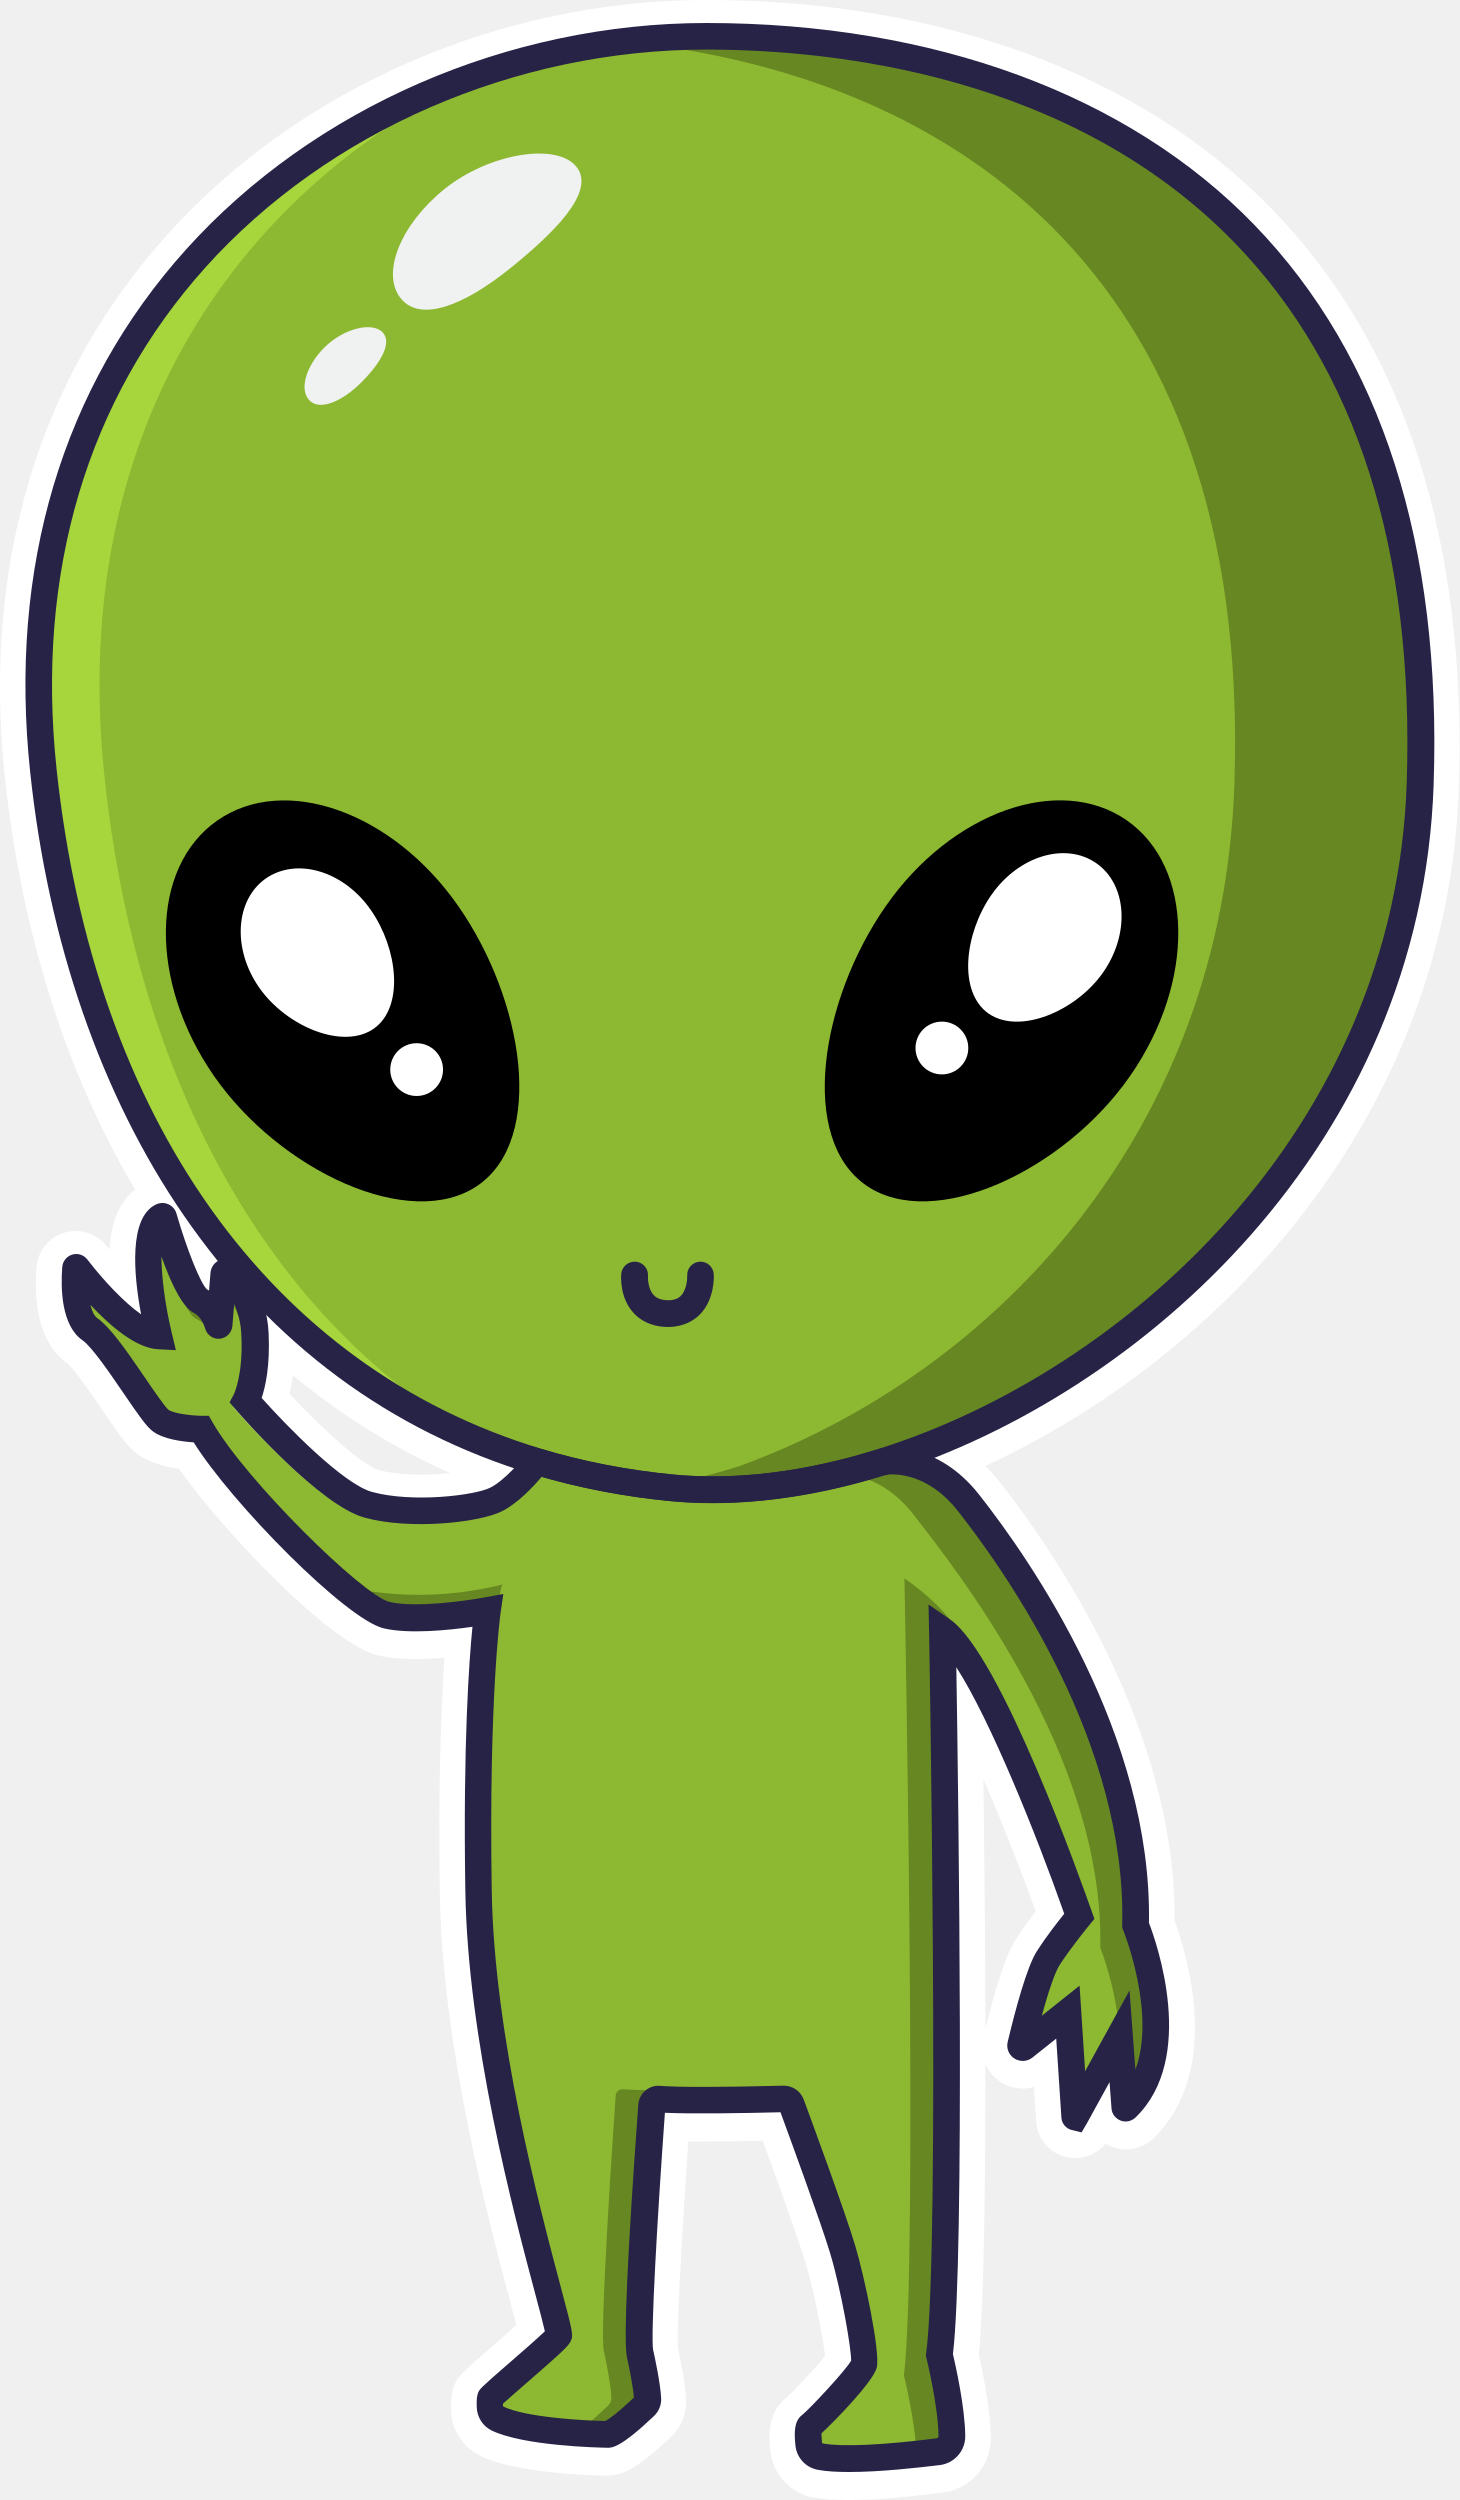
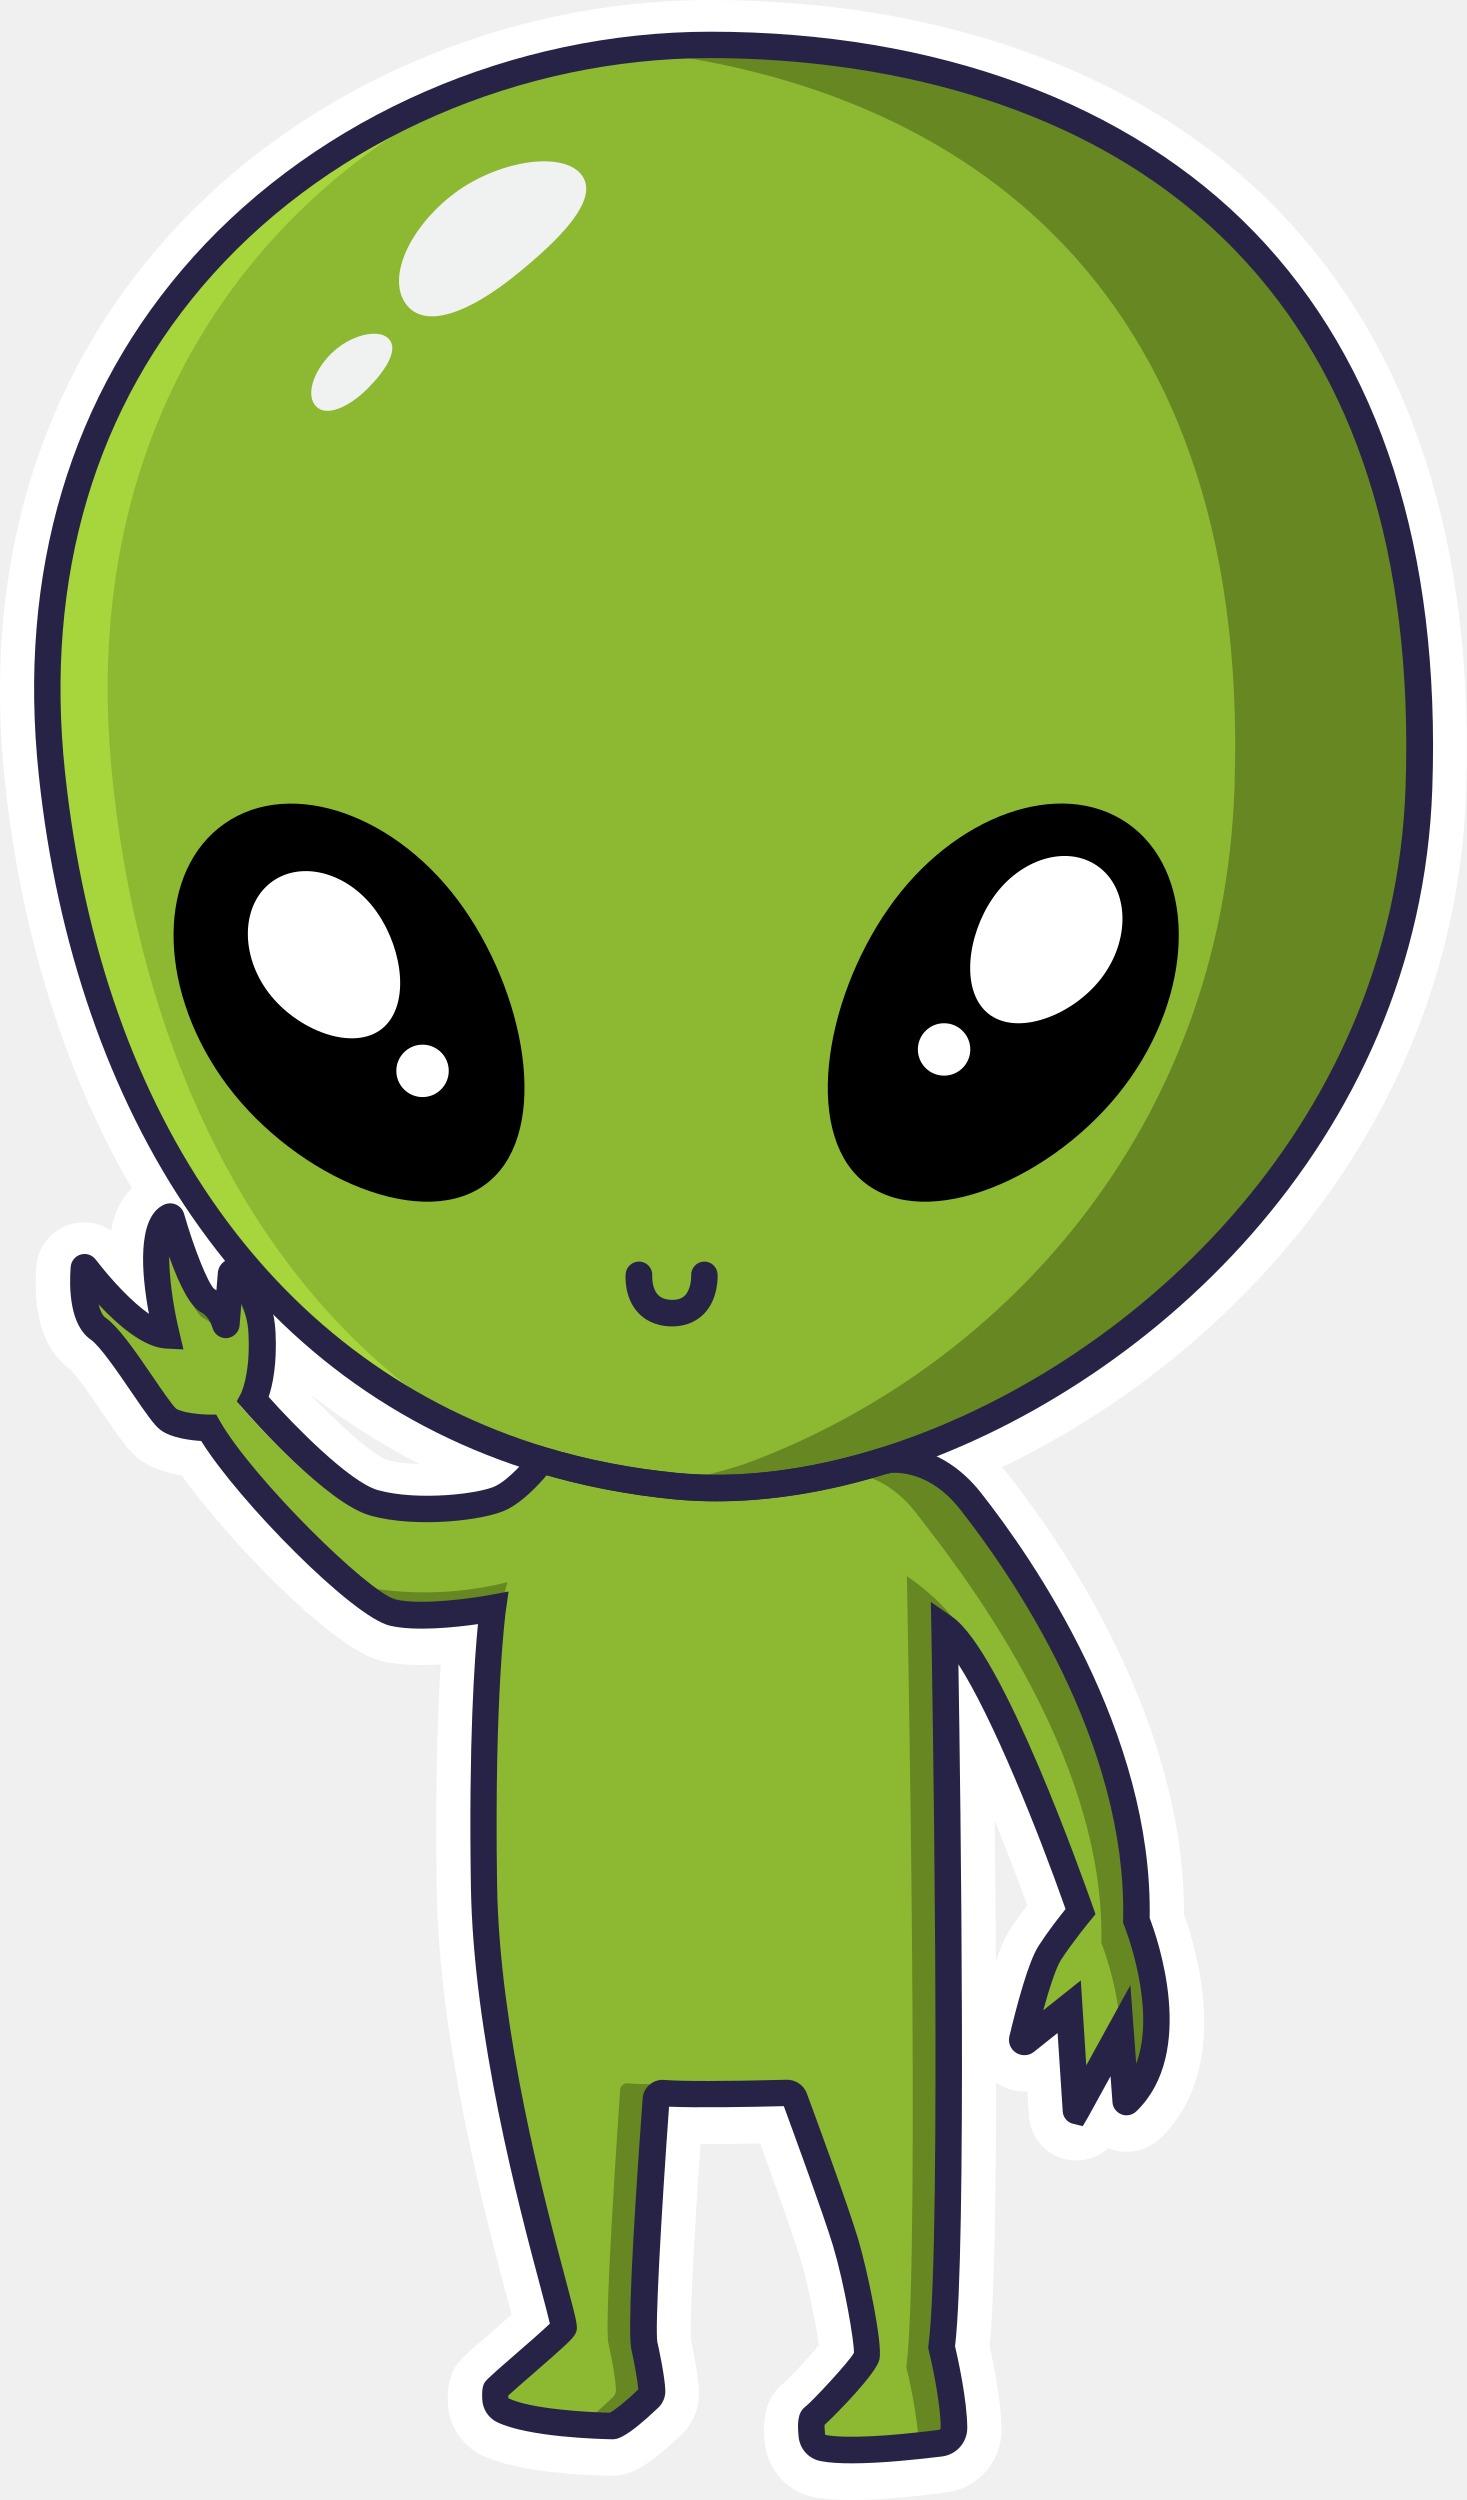
- <svg xmlns="http://www.w3.org/2000/svg" version="1.1" id="Layer_1" x="0px" y="0px" viewBox="0 0 818.3 1401.7" style="enable-background:new 0 0 818.3 1401.7;" xml:space="preserve">
+ <svg xmlns="http://www.w3.org/2000/svg" version="1.1" id="Layer_1" x="0px" y="0px" viewBox="0 0 828.3 1411.7" style="enable-background:new 0 0 828.3 1411.7;" xml:space="preserve">
  <style type="text/css">
- 	.st0{fill:#FFFFFF;}
- 	.st1{fill:#8DB831;}
- 	.st2{opacity:0.81;fill:#5D7B1D;}
- 	.st3{opacity:0.31;fill:#F0F1F1;}
- 	.st4{fill:#272347;}
- 	.st5{opacity:0.85;fill:#AADB3E;}
- 	.st6{fill:#F0F1F1;}
+ 	.st0{fill:#FFFFFF;stroke:#FFFFFF;stroke-width:10;stroke-miterlimit:10;}
+ 	.st1{fill:#FFFFFF;}
+ 	.st2{fill:#8DB831;}
+ 	.st3{opacity:0.81;fill:#5D7B1D;}
+ 	.st4{opacity:0.31;fill:#F0F1F1;}
+ 	.st5{fill:#272347;}
+ 	.st6{opacity:0.85;fill:#AADB3E;}
+ 	.st7{fill:#F0F1F1;}
</style>
+   <path class="st0" d="M481.1,1406.7c-8,0-14.5-0.5-19.9-1.4c-12.8-2.2-22.8-12.9-24.3-25.9c-0.7-6.6-2.3-21.4,9-30  c4-3.6,16.2-16.6,21.7-23.4c-1.2-10.5-5.8-35.3-10.9-52.1c-3.7-12.4-14.5-42.5-24-68.6c-13,0.3-24.5,0.4-33.9,0.4  c-2.8,0-5.4,0-7.9,0c-4.1,58.7-6.5,106.6-5.8,116.1c0.8,3.4,4.3,19.7,4.6,29.1c0.2,7.7-2.8,14.9-8.2,20.1  c-19.4,18.5-27.7,22-36.2,22c-0.2,0-0.4,0-0.6,0c-8.6-0.1-50.5-1.3-70.5-11.1c-9.7-4.8-15.9-14.4-16.3-25.2  c-0.2-5.6,0.2-9.3,1.3-12.7c2-6.3,3.5-7.6,21.9-23.5c3.8-3.3,9.2-8,13.4-11.8c-0.9-3.5-2-7.7-3.1-11.8  c-12.5-47-38.5-144.7-39.8-230.2c-1-64,0.9-106.9,2.6-132.2c-5.2,0.4-10.7,0.7-16.1,0.7c-8.4,0-15.4-0.7-21.3-2.1  c-26.7-6.3-87-69.8-111.4-104.6c-7.8-1.1-16.6-3.4-23.2-8.1c-5.5-4-10.1-10.5-19.9-24.9c-5.4-8-15.5-22.8-19.5-26.1  c-16.8-11.8-18.7-35.7-17.3-53.8c0-0.2,0-0.3,0-0.5c1.1-11.3,10.6-19.9,22-19.9c6.9,0,13.5,3.3,17.6,8.8c0.4,0.6,0.9,1.1,1.3,1.7  c0.7-12.2,3.9-25.7,14.4-33.7C42.2,607,17,527.6,7.7,440.5C-4.9,322,26.5,216.9,98.7,136.7C172.8,54.2,285.8,5,401,5  c131.4,0,244.2,41.8,317.5,117.6c74,76.5,109.1,185.7,104.4,324.3c-6.3,184.5-133.9,319.3-265.4,380c2.5,2.6,5.1,5.4,7.6,8.5  c30.1,38.2,99.2,137.9,98.5,246.6c6.9,18.7,27,84.2-11.8,121.8c-4.2,4.1-9.7,6.3-15.5,6.3c-4.2,0-8.1-1.2-11.5-3.2  c-4.1,5.1-10.4,8.1-17,8.1c-11.6,0-21.2-9.1-21.8-20.6l-1.3-19.3c-2,0.6-4.1,0.9-6.2,0.9c-7.1,0-13.7-3.2-18-8.8  c-1.2-1.5-2.2-3.2-3-4.9c0,70.3-0.9,135.5-3.7,163c2.1,9,6.6,30.8,6.7,46.9c0,15.3-11.3,28.2-26.4,30.2  C519.4,1404.4,498.4,1406.7,481.1,1406.7z M556.4,1002.6c0.5,40.3,1,90.6,1.1,139.9c9.4-38.3,15.1-47.1,17-50.1  c3.4-5.4,7.7-11.1,11.2-15.8C576.7,1051.6,566.3,1025.4,556.4,1002.6z M167.4,786.5c20,21.6,41.9,40.6,49.9,42.7  c6.1,1.7,14.6,2.6,24,2.6c5.9,0,11.4-0.4,16.2-0.9c-31.8-14-61.5-32.5-88.3-54.9C168.6,780,168,783.5,167.4,786.5z" />
+   <path class="st1" d="M401,26.7C210.8,26.7,0.9,171.1,29.3,438.2c19.8,186.4,114.2,338.5,276.9,387.7c0,0-11.9,15.7-23,21.3  c-11,5.6-48.2,9.4-71.6,3c-23.4-6.4-68.6-58.4-68.6-58.4s6.4-11.9,5.1-37.5c-1-20-11.2-30.7-15.5-34.3c-0.8-0.7-2.1-0.2-2.1,0.9  l-2.4,30.4c0,0-2.1-11.1-10.6-15.3c-7.8-3.9-19-41.1-20.7-47c-0.1-0.4-0.6-0.6-1-0.4c-15.7,7.4-1.3,67-1.3,67  c-16.8-0.8-42.2-33.1-46.3-38.5c-0.2-0.3-0.6-0.1-0.7,0.2c-0.4,4.9-1.6,27.6,8.2,34.4c11,7.7,33.2,46.5,39.6,51.2  c6.4,4.7,22.7,4.8,22.7,4.8c18.2,31.8,85,99.8,104,104.3c19,4.5,56.5-2.6,56.5-2.6s-6.8,46.9-5.1,156.9  c1.7,110,46.9,245.8,44.9,249.5c-2,3.7-37.8,33.3-38.4,35c-0.3,0.8-0.3,3-0.2,5c0.1,2.8,1.6,5.3,4.1,6.5c16.7,8.2,61.5,8.9,61.5,8.9  c4,0.2,16.9-11.7,21.3-15.9c1.1-1,1.6-2.4,1.6-3.9c-0.2-7.9-4.1-25.1-4.1-25.1c-2.8-7.4,4.9-116.9,6.5-139.5c0.1-2.1,2-3.7,4.1-3.5  c15.2,1.3,58.1,0.2,69.9-0.1c1.9-0.1,3.5,1.1,4.2,2.8c4.7,12.6,23.2,62.9,28.8,81.5c6.4,21.3,13.2,58.8,11.9,64.4  c-1.3,5.5-27.7,32.8-30.3,34.5c-1.5,1-1.2,6.2-0.8,10.4c0.4,3.5,3.1,6.4,6.6,7c16.7,3,51.3-0.9,66.1-2.8c4.3-0.6,7.6-4.3,7.6-8.7  c-0.1-17.6-7-45.7-7-45.7c7.9-60.2,1.7-406.1,1.7-406.1c27.6,19,76.7,160.3,76.7,160.3s-10.6,12.8-17.5,23.4  c-5.7,8.8-13,38.5-15.4,48.6c-0.3,1.1,1.1,1.9,2,1.2l24.5-19.5l3.8,58.7c0,0.2,0.2,0.2,0.3,0.1l24.9-45.1l2.9,39.9  c0,0.4,0.5,0.6,0.9,0.3c33.7-32.7,5.2-102.4,5.2-102.4c2.6-108.3-71.6-208.9-93.8-237c-21.4-27.2-46.2-23.2-47.9-22.9  c143.7-45.3,294.5-185.5,301.1-379.8C812.4,118.2,591.3,26.7,401,26.7z" />
  <g>
-     <path class="st0" d="M476.1,1401.7c-8,0-14.5-0.5-19.9-1.4c-12.8-2.2-22.8-12.9-24.3-25.9c-0.7-6.6-2.3-21.4,9-30   c4-3.6,16.2-16.6,21.7-23.4c-1.2-10.5-5.8-35.3-10.9-52.1c-3.7-12.4-14.5-42.5-24-68.6c-13,0.3-24.5,0.4-33.9,0.4   c-2.8,0-5.4,0-7.9,0c-4.1,58.7-6.5,106.6-5.8,116.1c0.8,3.4,4.3,19.7,4.6,29.1c0.2,7.7-2.8,14.9-8.2,20.1   c-19.4,18.5-27.7,22-36.2,22c-0.2,0-0.4,0-0.6,0c-8.6-0.1-50.5-1.3-70.5-11.1c-9.7-4.8-15.9-14.4-16.3-25.2   c-0.2-5.6,0.2-9.3,1.3-12.7c2-6.3,3.5-7.6,21.9-23.5c3.8-3.3,9.2-8,13.4-11.8c-0.9-3.5-2-7.7-3.1-11.8   c-12.5-47-38.5-144.7-39.8-230.2c-1-64,0.9-106.9,2.6-132.2c-5.2,0.4-10.7,0.7-16.1,0.7c-8.4,0-15.4-0.7-21.3-2.1   c-26.7-6.3-87-69.8-111.4-104.6c-7.8-1.1-16.6-3.4-23.2-8.1c-5.5-4-10.1-10.5-19.9-24.9c-5.4-8-15.5-22.8-19.5-26.1   c-16.8-11.8-18.7-35.7-17.3-53.8c0-0.2,0-0.3,0-0.5c1.1-11.3,10.6-19.9,22-19.9c6.9,0,13.5,3.3,17.6,8.8c0.4,0.6,0.9,1.1,1.3,1.7   c0.7-12.2,3.9-25.7,14.4-33.7C37.2,602,12,522.6,2.7,435.5C-9.9,317,21.5,211.9,93.7,131.7C167.8,49.2,280.8,0,396,0   c131.4,0,244.2,41.8,317.5,117.6c74,76.5,109.1,185.7,104.4,324.3c-6.3,184.5-133.9,319.3-265.4,380c2.5,2.6,5.1,5.4,7.6,8.5   c30.1,38.2,99.2,137.9,98.5,246.6c6.9,18.7,27,84.2-11.8,121.8c-4.2,4.1-9.7,6.3-15.5,6.3c-4.2,0-8.1-1.2-11.5-3.2   c-4.1,5.1-10.4,8.1-17,8.1c-11.6,0-21.2-9.1-21.8-20.6l-1.3-19.3c-2,0.6-4.1,0.9-6.2,0.9c-7.1,0-13.7-3.2-18-8.8   c-1.2-1.5-2.2-3.2-3-4.9c0,70.3-0.9,135.5-3.7,163c2.1,9,6.6,30.8,6.7,46.9c0,15.3-11.3,28.2-26.4,30.2   C514.4,1399.4,493.4,1401.7,476.1,1401.7z M551.4,997.6c0.5,40.3,1,90.6,1.1,139.9c9.4-38.3,15.1-47.1,17-50.1   c3.4-5.4,7.7-11.1,11.2-15.8C571.7,1046.6,561.3,1020.4,551.4,997.6z M162.4,781.5c20,21.6,41.9,40.6,49.9,42.7   c6.1,1.7,14.6,2.6,24,2.6c5.9,0,11.4-0.4,16.2-0.9c-31.8-14-61.5-32.5-88.3-54.9C163.6,775,163,778.5,162.4,781.5z" />
-     <path class="st0" d="M396,21.7C205.8,21.7-4.1,166.1,24.3,433.2c19.8,186.4,114.2,338.5,276.9,387.7c0,0-11.9,15.7-23,21.3   c-11,5.6-48.2,9.4-71.6,3c-23.4-6.4-68.6-58.4-68.6-58.4s6.4-11.9,5.1-37.5c-1-20-11.2-30.7-15.5-34.3c-0.8-0.7-2.1-0.2-2.1,0.9   l-2.4,30.4c0,0-2.1-11.1-10.6-15.3c-7.8-3.9-19-41.1-20.7-47c-0.1-0.4-0.6-0.6-1-0.4c-15.7,7.4-1.3,67-1.3,67   c-16.8-0.8-42.2-33.1-46.3-38.5c-0.2-0.3-0.6-0.1-0.7,0.2c-0.4,4.9-1.6,27.6,8.2,34.4c11,7.7,33.2,46.5,39.6,51.2   c6.4,4.7,22.7,4.8,22.7,4.8c18.2,31.8,85,99.8,104,104.3c19,4.5,56.5-2.6,56.5-2.6s-6.8,46.9-5.1,156.9   c1.7,110,46.9,245.8,44.9,249.5c-2,3.7-37.8,33.3-38.4,35c-0.3,0.8-0.3,3-0.2,5c0.1,2.8,1.6,5.3,4.1,6.5   c16.7,8.2,61.5,8.9,61.5,8.9c4,0.2,16.9-11.7,21.3-15.9c1.1-1,1.6-2.4,1.6-3.9c-0.2-7.9-4.1-25.1-4.1-25.1   c-2.8-7.4,4.9-116.9,6.5-139.5c0.1-2.1,2-3.7,4.1-3.5c15.2,1.3,58.1,0.2,69.9-0.1c1.9-0.1,3.5,1.1,4.2,2.8   c4.7,12.6,23.2,62.9,28.8,81.5c6.4,21.3,13.2,58.8,11.9,64.4c-1.3,5.5-27.7,32.8-30.3,34.5c-1.5,1-1.2,6.2-0.8,10.4   c0.4,3.5,3.1,6.4,6.6,7c16.7,3,51.3-0.9,66.1-2.8c4.3-0.6,7.6-4.3,7.6-8.7c-0.1-17.6-7-45.7-7-45.7c7.9-60.2,1.7-406.1,1.7-406.1   c27.6,19,76.7,160.3,76.7,160.3s-10.6,12.8-17.5,23.4c-5.7,8.8-13,38.5-15.4,48.6c-0.3,1.1,1.1,1.9,2,1.2l24.5-19.5l3.8,58.7   c0,0.2,0.2,0.2,0.3,0.1l24.9-45.1l2.9,39.9c0,0.4,0.5,0.6,0.9,0.3c33.7-32.7,5.2-102.4,5.2-102.4c2.6-108.3-71.6-208.9-93.8-237   c-21.4-27.2-46.2-23.2-47.9-22.9c143.7-45.3,294.5-185.5,301.1-379.8C807.4,113.2,586.3,21.7,396,21.7z" />
+     <path class="st2" d="M801.2,444.8c-6.6,194.3-157.4,334.5-301.1,379.8c-0.1,0-0.1,0-0.1,0c-41.2,13-81.8,18.2-118.3,14.6   c-26.6-2.6-51.8-7.6-75.5-14.7C143.5,775.3,49.1,623.2,29.3,436.8C0.9,169.7,210.8,25.3,401,25.3   C591.3,25.3,812.4,116.8,801.2,444.8z" />
+     <path class="st3" d="M401,25.3c-15.5,0-31.1,1-46.7,2.9c174.5,17.7,352.9,121.2,342.8,416.6c-6.6,194.3-133.6,329.8-277.7,382.3   c-0.1,0-0.1,0-0.1,0c-14.5,4.6-29,8.2-43.2,10.8c9.5,1.6,19.1,2.9,29,3.9c36.5,3.5,53.7-4.1,94.8-17.1c0,0,0,0,0.1,0   c143.7-45.3,294.5-185.5,301.1-379.8C812.4,116.8,591.3,25.3,401,25.3z" />
+     <path class="st2" d="M636.6,1186.9c-0.3,0.3-0.8,0.1-0.9-0.3l-2.9-39.9l-24.9,45.1c-0.1,0.2-0.3,0.1-0.3-0.1l-3.8-58.7l-24.5,19.5   c-0.9,0.8-2.3-0.1-2-1.2c2.4-10.1,9.8-39.8,15.4-48.6c6.8-10.6,17.5-23.4,17.5-23.4S561,938.1,533.5,919.1c0,0,6.2,345.9-1.7,406.1   c0,0,6.9,28.1,7,45.7c0,4.4-3.2,8.1-7.6,8.7c-14.8,1.9-49.4,5.8-66.1,2.8c-3.5-0.6-6.2-3.5-6.6-7c-0.4-4.2-0.7-9.4,0.8-10.4   c2.6-1.7,29-29,30.3-34.5c1.3-5.6-5.5-43.1-11.9-64.4c-5.6-18.6-24.1-68.9-28.8-81.5c-0.6-1.7-2.3-2.9-4.2-2.8   c-11.9,0.3-54.7,1.4-69.9,0.1c-2.1-0.2-4,1.4-4.1,3.5c-1.6,22.5-9.3,132.1-6.5,139.5c0,0,3.9,17.2,4.1,25.1c0,1.5-0.5,2.9-1.6,3.9   c-4.4,4.2-17.3,16.2-21.3,15.9c0,0-44.7-0.7-61.5-8.9c-2.5-1.2-4-3.8-4.1-6.5c-0.1-2,0-4.2,0.2-5c0.5-1.7,36.4-31.3,38.4-35   c2-3.7-43.2-139.6-44.9-249.5c-1.7-110,5.1-156.9,5.1-156.9s-37.5,7.1-56.5,2.6c-19.1-4.5-85.8-72.5-104-104.3   c0,0-16.3-0.2-22.7-4.8c-6.4-4.7-28.6-43.5-39.6-51.2c-9.9-6.8-8.6-29.5-8.2-34.4c0-0.3,0.5-0.5,0.7-0.2   c4.1,5.4,29.5,37.7,46.3,38.5c0,0-14.3-59.6,1.3-67.1c0.4-0.2,0.9,0,1,0.4c1.7,5.9,12.8,43,20.7,47c8.5,4.3,10.6,15.3,10.6,15.3   l2.4-30.4c0.1-1.1,1.3-1.6,2.1-0.9c4.4,3.6,14.5,14.3,15.5,34.3c1.3,25.6-5.1,37.5-5.1,37.5s45.2,52,68.6,58.4   c23.5,6.4,60.6,2.6,71.6-3c11.1-5.6,23-21.3,23-21.3c23.7,7.2,48.9,12.1,75.5,14.7c36.5,3.5,77.1-1.6,118.3-14.6c0,0,0,0,0.1,0   c1.6-0.3,26.5-4.3,47.9,22.9c22.2,28.1,96.3,128.7,93.8,237C641.8,1084.5,670.3,1154.2,636.6,1186.9z" />
+     <path class="st4" d="M277.1,846.5c-11.1,5.6-48.2,9.4-71.6,3C182,843,136.8,791,136.8,791s0,0,0-0.1c0,0,0,0,0,0   c-0.7,2.1-1.3,3.1-1.3,3.1s45.2,52,68.6,58.4c23.5,6.4,60.6,2.6,71.6-3c11.1-5.6,24.3-24.3,24.3-24.3S288.2,840.9,277.1,846.5z" />
+     <path class="st3" d="M141.3,756.5c1.3,25.6-1.1,37.1-1.1,37.1s6.4-11.9,5.1-37.5c-1-20-11.2-30.7-15.5-34.3   c-0.8-0.7-2.1-0.2-2.1,0.9l-0.2,3C132.9,731.1,140.6,741.1,141.3,756.5z" />
+     <path class="st3" d="M197.3,894.4c11.2,8.8,20.7,15,26.3,16.2c19.8,4.4,58.3-2.2,60.1-2.5c1.2-10,2.9-14.7,2.9-14.7   c-9.9,2.6-23.6,4.9-38,5.6C227.6,900,209.9,897.3,197.3,894.4z" />
+     <path class="st3" d="M512.1,890c0,0,7.7,386.5-0.3,446.7c0,0,6.6,26.7,7,44.4c4.8-0.5,9.2-1.1,12.5-1.5c4.3-0.6,7.6-4.3,7.6-8.7   c-0.1-17.6-7-45.7-7-45.7c7.9-60.2,1.7-406.1,1.7-406.1c0,0,8.9,1.4,9,1.4C534.7,906.4,518.4,894.3,512.1,890z" />
    <g>
-       <path class="st1" d="M796.2,439.8c-6.6,194.3-157.4,334.5-301.1,379.8c-0.1,0-0.1,0-0.1,0c-41.2,13-81.8,18.2-118.3,14.6    c-26.6-2.6-51.8-7.6-75.5-14.7C138.5,770.3,44.1,618.2,24.3,431.8C-4.1,164.7,205.8,20.3,396,20.3    C586.3,20.3,807.4,111.8,796.2,439.8z" />
-       <path class="st2" d="M396,20.3c-15.5,0-31.1,1-46.7,2.9c174.5,17.7,352.9,121.2,342.8,416.6c-6.6,194.3-133.6,329.8-277.7,382.3    c-0.1,0-0.1,0-0.1,0c-14.5,4.6-29,8.2-43.2,10.8c9.5,1.6,19.1,2.9,29,3.9c36.5,3.5,53.7-4.1,94.8-17.1c0,0,0,0,0.1,0    c143.7-45.3,294.5-185.5,301.1-379.8C807.4,111.8,586.3,20.3,396,20.3z" />
-       <path class="st1" d="M631.6,1181.9c-0.3,0.3-0.8,0.1-0.9-0.3l-2.9-39.9l-24.9,45.1c-0.1,0.2-0.3,0.1-0.3-0.1l-3.8-58.7l-24.5,19.5    c-0.9,0.8-2.3-0.1-2-1.2c2.4-10.1,9.8-39.8,15.4-48.6c6.8-10.6,17.5-23.4,17.5-23.4S556,933.1,528.5,914.1    c0,0,6.2,345.9-1.7,406.1c0,0,6.9,28.1,7,45.7c0,4.4-3.2,8.1-7.6,8.7c-14.8,1.9-49.4,5.8-66.1,2.8c-3.5-0.6-6.2-3.5-6.6-7    c-0.4-4.2-0.7-9.4,0.8-10.4c2.6-1.7,29-29,30.3-34.5c1.3-5.6-5.5-43.1-11.9-64.4c-5.6-18.6-24.1-68.9-28.8-81.5    c-0.6-1.7-2.3-2.9-4.2-2.8c-11.9,0.3-54.7,1.4-69.9,0.1c-2.1-0.2-4,1.4-4.1,3.5c-1.6,22.5-9.3,132.1-6.5,139.5    c0,0,3.9,17.2,4.1,25.1c0,1.5-0.5,2.9-1.6,3.9c-4.4,4.2-17.3,16.2-21.3,15.9c0,0-44.7-0.7-61.5-8.9c-2.5-1.2-4-3.8-4.1-6.5    c-0.1-2,0-4.2,0.2-5c0.5-1.7,36.4-31.3,38.4-35c2-3.7-43.2-139.6-44.9-249.5c-1.7-110,5.1-156.9,5.1-156.9s-37.5,7.1-56.5,2.6    c-19.1-4.5-85.8-72.5-104-104.3c0,0-16.3-0.2-22.7-4.8c-6.4-4.7-28.6-43.5-39.6-51.2c-9.9-6.8-8.6-29.5-8.2-34.4    c0-0.3,0.5-0.5,0.7-0.2c4.1,5.4,29.5,37.7,46.3,38.5c0,0-14.3-59.6,1.3-67.1c0.4-0.2,0.9,0,1,0.4c1.7,5.9,12.8,43,20.7,47    c8.5,4.3,10.6,15.3,10.6,15.3l2.4-30.4c0.1-1.1,1.3-1.6,2.1-0.9c4.4,3.6,14.5,14.3,15.5,34.3c1.3,25.6-5.1,37.5-5.1,37.5    s45.2,52,68.6,58.4c23.5,6.4,60.6,2.6,71.6-3c11.1-5.6,23-21.3,23-21.3c23.7,7.2,48.9,12.1,75.5,14.7    c36.5,3.5,77.1-1.6,118.3-14.6c0,0,0,0,0.1,0c1.6-0.3,26.5-4.3,47.9,22.9c22.2,28.1,96.3,128.7,93.8,237    C636.8,1079.5,665.3,1149.2,631.6,1181.9z" />
-       <path class="st3" d="M272.1,841.5c-11.1,5.6-48.2,9.4-71.6,3C177,838,131.8,786,131.8,786s0,0,0-0.1c0,0,0,0,0,0    c-0.7,2.1-1.3,3.1-1.3,3.1s45.2,52,68.6,58.4c23.5,6.4,60.6,2.6,71.6-3c11.1-5.6,24.3-24.3,24.3-24.3S283.2,835.9,272.1,841.5z" />
-       <path class="st2" d="M136.3,751.5c1.3,25.6-1.1,37.1-1.1,37.1s6.4-11.9,5.1-37.5c-1-20-11.2-30.7-15.5-34.3    c-0.8-0.7-2.1-0.2-2.1,0.9l-0.2,3C127.9,726.1,135.6,736.1,136.3,751.5z" />
-       <path class="st2" d="M192.3,889.4c11.2,8.8,20.7,15,26.3,16.2c19.8,4.4,58.3-2.2,60.1-2.5c1.2-10,2.9-14.7,2.9-14.7    c-9.9,2.6-23.6,4.9-38,5.6C222.6,895,204.9,892.3,192.3,889.4z" />
-       <path class="st2" d="M507.1,885c0,0,7.7,386.5-0.3,446.7c0,0,6.6,26.7,7,44.4c4.8-0.5,9.2-1.1,12.5-1.5c4.3-0.6,7.6-4.3,7.6-8.7    c-0.1-17.6-7-45.7-7-45.7c7.9-60.2,1.7-406.1,1.7-406.1c0,0,8.9,1.4,9,1.4C529.7,901.4,513.4,889.3,507.1,885z" />
+       <path d="M262,513.1c36.8,52.9,48.9,130.2,11,156.5s-111.3-8.4-148-61.3S89.1,491.3,126.9,465C164.7,438.7,225.2,460.2,262,513.1z" />
+       <path class="st1" d="M212.9,515.2c15.2,21.8,18.9,54.5,1.6,66.6c-17.3,12-49-1.3-64.2-23.1c-15.2-21.8-13.4-49.2,3.8-61.2    C171.5,485.5,197.8,493.4,212.9,515.2z" />
+       <path d="M501.6,513.1c-36.8,52.9-48.9,130.2-11,156.5s111.3-8.4,148-61.3c36.8-52.9,35.9-117.1-1.9-143.4    C598.9,438.7,538.4,460.2,501.6,513.1z" />
+       <path class="st1" d="M560.9,506.7c-15.2,21.8-18.9,54.5-1.6,66.6c17.3,12,49-1.3,64.2-23.1s13.4-49.2-3.8-61.2    C602.4,476.9,576.1,484.9,560.9,506.7z" />
      <g>
-         <path d="M257,508.1c36.8,52.9,48.9,130.2,11,156.5s-111.3-8.4-148-61.3S84.1,486.3,121.9,460C159.7,433.7,220.2,455.2,257,508.1z     " />
-         <path class="st0" d="M207.9,510.2c15.2,21.8,18.9,54.5,1.6,66.6c-17.3,12-49-1.3-64.2-23.1c-15.2-21.8-13.4-49.2,3.8-61.2     C166.5,480.5,192.8,488.4,207.9,510.2z" />
-         <path d="M496.6,508.1c-36.8,52.9-48.9,130.2-11,156.5s111.3-8.4,148-61.3c36.8-52.9,35.9-117.1-1.9-143.4     C593.9,433.7,533.4,455.2,496.6,508.1z" />
-         <path class="st0" d="M555.9,501.7c-15.2,21.8-18.9,54.5-1.6,66.6c17.3,12,49-1.3,64.2-23.1s13.4-49.2-3.8-61.2     C597.4,471.9,571.1,479.9,555.9,501.7z" />
-         <g>
-           <path class="st4" d="M374.6,744c-0.3,0-0.6,0-0.9,0c-9.7-0.3-15.5-4.5-18.6-8c-7.7-8.5-6.9-20.4-6.8-21.7c0.3-4.1,4-7.2,8.1-6.9      c4.1,0.3,7.2,3.9,6.9,8c-0.1,1.9,0.2,7.4,3.1,10.6c1.7,1.9,4.3,2.9,7.8,3c3.3,0.1,5.8-0.7,7.5-2.4c3.2-3.2,3.7-9.3,3.6-11.4      c-0.2-4.1,3-7.6,7.1-7.8c4.1-0.2,7.6,3,7.8,7.1c0.1,1.4,0.5,14.1-7.8,22.5C389.2,740.2,383.6,744,374.6,744z" />
-         </g>
-         <circle class="st0" cx="233.6" cy="599.7" r="14.8" />
-         <circle class="st0" cx="528.1" cy="587.6" r="14.8" />
+         <path class="st5" d="M379.6,749c-0.3,0-0.6,0-0.9,0c-9.7-0.3-15.5-4.5-18.6-8c-7.7-8.5-6.9-20.4-6.8-21.7c0.3-4.1,4-7.2,8.1-6.9     c4.1,0.3,7.2,3.9,6.9,8c-0.1,1.9,0.2,7.4,3.1,10.6c1.7,1.9,4.3,2.9,7.8,3c3.3,0.1,5.8-0.7,7.5-2.4c3.2-3.2,3.7-9.3,3.6-11.4     c-0.2-4.1,3-7.6,7.1-7.8c4.1-0.2,7.6,3,7.8,7.1c0.1,1.4,0.5,14.1-7.8,22.5C394.2,745.2,388.6,749,379.6,749z" />
      </g>
-       <path class="st5" d="M58.4,433.7C37.6,231.1,144.1,96.6,277.2,38.8C128.8,85.7,1.8,220.2,24.3,431.8    C43,607.5,127.9,752.7,273.9,810C148.8,742.1,75.6,601.3,58.4,433.7z" />
-       <path class="st2" d="M637,1079.5c2.5-108.3-69.9-208.9-91.6-237c-20.9-27.2-45.2-23.2-46.8-22.9c-0.1,0-0.1,0-0.1,0    c-8.3,2.7-16.5,5-24.7,7c9.2,0.7,24.7,4.8,38.8,23.1c21.6,28.1,106.8,134,104.3,242.3c0,0,9.6,23.9,10.9,50.3l0.3-0.6l2.9,39.9    c0,0.4,0.5,0.6,0.8,0.3C664.9,1149.2,637,1079.5,637,1079.5z" />
-       <g>
-         <path class="st4" d="M399.5,842.8c-8,0-15.9-0.4-23.5-1.1c-26.6-2.6-52.5-7.6-76.9-15c-80.5-24.3-146.5-73.2-196.1-145.3     c-46.2-67.2-76-153.2-86.1-248.7c-12.2-114.4,18-215.7,87.4-292.8c71.5-79.5,180.6-127,291.8-127c127.5,0,236.7,40.2,307.3,113.3     c71.2,73.7,105,179.3,100.4,313.9c-6.8,201.2-163.2,341.3-305.8,386.5l-1.1,0.5l-0.7,0C462.9,837.5,429.9,842.8,399.5,842.8z      M396,27.8c-107,0-212,45.6-280.7,122C48.9,223.7,20,320.9,31.7,431c20.9,196.5,119.9,335.4,271.7,381.3     c23.5,7.1,48.4,11.9,74,14.4c34.8,3.4,74.5-1.5,114.8-14.2l0,0l0.6-0.2c137.9-43.5,289.3-178.7,295.9-372.9l0,0     c4.4-130.4-27.9-232.4-96.2-303C601.1,41.9,467.5,27.8,396,27.8z" />
-       </g>
-       <path class="st2" d="M345.2,1175.1c-1.6,23.2-9.3,136-6.5,143.6c0,0,3.9,17.7,4.1,25.8c0,1.5-0.5,2.9-1.6,4    c-3.7,3.6-13.2,12.7-18.6,15.5c10.1,0.7,17.7,0.9,17.7,0.9c4,0.2,16.9-12.1,21.3-16.4c1.1-1.1,1.6-2.5,1.6-4    c-0.2-8.2-4.1-25.8-4.1-25.8c-2.8-7.6,4.9-120.4,6.5-143.6c0.1-1.3,0.9-2.4,1.9-3.1c-7.4-0.1-13.9-0.2-18.2-0.6    C347.2,1171.2,345.3,1172.9,345.2,1175.1z" />
-       <path class="st2" d="M120.7,747.9c-0.6-2.5-3.3-11-10.5-14.6c-7.8-3.9-19-41.1-20.7-47c-0.1-0.4-0.6-0.6-1-0.4    c-0.8,0.4-1.5,0.9-2.2,1.6c0,0,0.1,0,0.1,0.1c1.7,5.9,15.6,47.8,23.4,51.7c8.5,4.3,11,10.7,11,10.7v-0.6    C120.9,749,120.8,748.5,120.7,747.9z" />
-       <g>
-         <path class="st4" d="M476.1,1386c-6.6,0-12.6-0.3-17.4-1.2c-6.8-1.2-11.9-6.6-12.7-13.5c-0.7-6.9-1-13.9,3.9-17.4     c4.1-3.3,24.3-24.9,27.3-30.3c0.2-6.3-5.4-39.1-11.8-60.4c-5.4-17.9-23.4-66.9-27.8-78.9c-19.1,0.5-49.5,1-64.8,0.3     c-4.4,60.8-8,124.8-6.6,133.1l0.2,0.7c0.4,1.8,4,18.1,4.3,26.5c0.1,3.6-1.3,7-3.8,9.5c-19,18.1-23.9,18.2-26.8,18     c-5.5-0.1-46.9-1.1-64.5-9.7c-4.9-2.4-8.1-7.4-8.3-13c-0.2-4.6,0.2-6.5,0.6-7.6c0.8-2.5,0.9-2.7,17.7-17.3     c6.2-5.4,15.9-13.8,19.9-17.7c-0.9-4-3-11.9-5.2-20.2c-12.4-46.4-38.1-143.1-39.4-226.8c-1.3-82.1,2.1-129,4-148     c-13,1.9-35.6,4.2-49.7,0.9c-21.2-5-85.4-70.3-106.6-104.3c-6.2-0.4-16.8-1.7-22.8-6.1c-3.6-2.6-8.1-9.1-16.5-21.4     c-7.5-11-17.8-26.1-23-29.7c-12-8.3-12.3-29.3-11.4-41.1c0.3-3.4,2.6-6.1,5.7-7c3.1-0.9,6.4,0.2,8.4,2.8     c9.2,12,20.8,24.2,30.1,30.7c-4.2-22.4-7-54.3,8.4-61.6c2.2-1,4.7-1.1,6.9-0.1c2.2,1,3.8,2.8,4.5,5.1     c5.9,20.5,13.6,39.4,17.1,42.6c0.4,0.2,0.8,0.4,1.2,0.7l0.8-9.8c0.2-3.2,2.2-6.1,5.3-7.4c3.1-1.3,6.6-0.8,9.1,1.3     c5.1,4.3,17.1,16.7,18.2,39.7c0.9,18.3-1.8,30.2-3.9,36.4c14.2,15.9,45.8,48.3,61.9,52.7c22.6,6.2,57.5,2,66.3-2.4     c7.8-3.9,17.4-15.1,20.4-19.1l3.1-4.1l5,1.5c23.5,7.1,48.4,11.9,74,14.4c34.8,3.4,74.5-1.5,114.8-14.2l0.5-0.2l1.5-0.3     c4.7-0.7,31.8-3.1,54.6,25.7c29.4,37.3,97.2,135.1,95.4,240.3c4.2,10.9,27,75.7-7.5,109.1c-2.2,2.1-5.4,2.9-8.3,1.8     c-2.9-1.1-5-3.7-5.2-6.8l-1.1-14.8l-12.8,23.3l-2.9,4.9l-5.7-1.4c-3.2-0.9-5.4-3.7-5.6-6.9l-2.9-44.3l-13.3,10.6     c-2.8,2.3-6.9,2.6-10.1,0.6c-3.2-2-4.7-5.8-3.8-9.4c4.4-18.4,10.8-42.2,16.4-50.9c4.9-7.7,11.6-16.3,15.3-20.9     c-15.9-45.2-41.6-108.9-60.5-138.2c1.2,75.5,4.7,329.9-1.9,385.1c1.4,6,6.8,29.9,6.9,46.1c0,8.1-6,15-14.1,16.1     C514,1383.7,493.1,1386,476.1,1386z M460.6,1364.3c0,0.9,0,2.6,0.3,5.3c0,0.2,0.2,0.4,0.4,0.4c11,2,34.3,0.9,63.9-2.9     c0.6-0.1,1-0.6,1-1.2c-0.1-16.5-6.7-43.7-6.8-43.9l-0.3-1.4l0.2-1.4c7.8-59,1.7-401.6,1.6-405l-0.3-14.6l12,8.3     c28.7,19.8,74.4,149.3,79.6,164l1.4,4l-2.7,3.3c-0.1,0.1-10.4,12.6-16.9,22.7c-2.4,3.8-6,14.1-9.9,28.3l21.2-16.9l3.1,48     l24.9-45.3l3.3,44.4c11.8-31.7-6.6-77.6-6.8-78.1l-0.6-1.4l0-1.6c2.4-101-63.7-196-92.2-232.2c-16.6-21.1-35-20.8-39.8-20.3     l-0.5,0.2l-0.7,0c-42,13.1-83.6,18.2-120.2,14.6c-24.9-2.4-49.1-7-72.1-13.6c-4.6,5.5-13.4,14.9-22.4,19.4     c-12.4,6.2-51.1,10.6-76.9,3.5c-24.9-6.8-67.5-55.2-72.3-60.7l-3.4-3.9l2.4-4.5c0,0,5.4-10.9,4.2-33.6c-0.3-7-2-12.7-4-17.1     l-1,12.3c-0.3,3.7-3.2,6.7-6.9,7.2c-3.7,0.4-7.2-1.9-8.3-5.5c-0.6-2.1-2.5-7-6.4-9c-5.6-2.8-11.7-13.4-18.2-31.6     c0.1,11.1,1.9,26.7,5.8,42.8l2.3,9.7l-9.9-0.5c-12.4-0.6-26.9-13-38-24.9c0.9,3.7,2.2,6.3,3.9,7.5c6.9,4.8,15.5,16.9,26.8,33.5     c4.6,6.8,11,16.1,13,17.8c2.9,2.1,12.5,3.3,18.4,3.4l4.3,0l2.1,3.7c18.5,32.3,84.3,97.2,99.3,100.7c14.3,3.4,43.4-0.7,53.4-2.6     l10.3-1.9l-1.5,10.4c-0.1,0.5-6.7,47.8-5,155.7c1.3,81.9,26.7,177.3,38.9,223.2c6.8,25.5,7,26.5,5.2,30     c-1.5,2.8-5.6,6.6-24.6,23.1c-4.8,4.2-10.6,9.2-13.2,11.6c0,0.4,0,0.9,0,1.5c12.2,6.1,44.8,8,57.4,8.2c2-1,7.5-5,16-13.1     c-0.4-6.2-2.9-18.3-3.9-22.7l0,0c-1.9-9.4,0.2-57,6.4-141.7c0.2-3,1.6-5.7,3.9-7.7c2.3-2,5.3-3,8.3-2.7     c9.9,0.8,34.4,0.8,69.1-0.1c5-0.1,9.6,2.9,11.4,7.7c3.8,10.3,23.1,62.6,28.9,82c5.3,17.7,14.1,59.6,12.1,68.2     C490.1,1334.8,468,1357.5,460.6,1364.3z M459.5,1365.4c-0.5,0.4-0.8,0.7-1,0.8C458.8,1366,459.2,1365.7,459.5,1365.4z      M339.2,1357.6L339.2,1357.6L339.2,1357.6z M366.1,1317.3L366.1,1317.3C366.1,1317.4,366.1,1317.3,366.1,1317.3z M440,1184.3     C440,1184.3,439.9,1184.3,440,1184.3C439.9,1184.3,440,1184.3,440,1184.3z M373.1,1181C373.1,1181,373.1,1181,373.1,1181     C373.1,1181,373.1,1181,373.1,1181z M626.4,1176.6C626.4,1176.6,626.4,1176.6,626.4,1176.6L626.4,1176.6z M579.6,1148.2     C579.6,1148.2,579.6,1148.2,579.6,1148.2C579.6,1148.2,579.6,1148.2,579.6,1148.2z M569.7,1141.8c0,0-0.1,0.1-0.1,0.1     L569.7,1141.8z M115.7,722.8C115.7,722.8,115.7,722.8,115.7,722.8C115.7,722.8,115.7,722.8,115.7,722.8z M37.1,715.2     c0,0,0.1,0.1,0.1,0.1C37.2,715.3,37.1,715.3,37.1,715.2z M132.9,714.9l0,0.2C132.9,715,132.9,715,132.9,714.9z" />
-       </g>
-       <path class="st6" d="M323.2,93.5c-11.2-13.9-49.3-7.4-74,12.5c-24.7,19.9-35.7,47.4-24.5,61.3c11.2,13.9,36.1,3.4,60.9-16.5    C310.3,130.9,334.4,107.5,323.2,93.5z" />
-       <path class="st6" d="M214.4,186.2c-5.9-5.9-21.9-2-32.5,8.6c-10.5,10.5-14.3,23.9-8.3,29.8c5.9,5.9,18.5,0.3,29-10.2    C213.2,203.8,220.3,192.1,214.4,186.2z" />
+       <circle class="st1" cx="238.6" cy="604.7" r="14.8" />
+       <circle class="st1" cx="533.1" cy="592.6" r="14.8" />
    </g>
+     <path class="st6" d="M63.4,438.7C42.6,236.1,149.1,101.6,282.2,43.8C133.8,90.7,6.8,225.2,29.3,436.8   C48,612.5,132.9,757.7,278.9,815C153.8,747.1,80.6,606.3,63.4,438.7z" />
+     <path class="st3" d="M642,1084.5c2.5-108.3-69.9-208.9-91.6-237c-20.9-27.2-45.2-23.2-46.8-22.9c-0.1,0-0.1,0-0.1,0   c-8.3,2.7-16.5,5-24.7,7c9.2,0.7,24.7,4.8,38.8,23.1c21.6,28.1,106.8,134,104.3,242.3c0,0,9.6,23.9,10.9,50.3l0.3-0.6l2.9,39.9   c0,0.4,0.5,0.6,0.8,0.3C669.9,1154.2,642,1084.5,642,1084.5z" />
+     <g>
+       <path class="st5" d="M404.5,847.8c-8,0-15.9-0.4-23.5-1.1c-26.6-2.6-52.5-7.6-76.9-15c-80.5-24.3-146.5-73.2-196.1-145.3    c-46.2-67.2-76-153.2-86.1-248.7c-12.2-114.4,18-215.7,87.4-292.8c71.5-79.5,180.6-127,291.8-127c127.5,0,236.7,40.2,307.3,113.3    c71.2,73.7,105,179.3,100.4,313.9c-6.8,201.2-163.2,341.3-305.8,386.5l-1.1,0.5l-0.7,0C467.9,842.5,434.9,847.8,404.5,847.8z     M401,32.8c-107,0-212,45.6-280.7,122C53.9,228.7,25,325.9,36.7,436c20.9,196.5,119.9,335.4,271.7,381.3    c23.5,7.1,48.4,11.9,74,14.4c34.8,3.4,74.5-1.5,114.8-14.2l0,0l0.6-0.2c137.9-43.5,289.3-178.7,295.9-372.9l0,0    c4.4-130.4-27.9-232.4-96.2-303C606.1,46.9,472.5,32.8,401,32.8z" />
+     </g>
+     <path class="st3" d="M350.2,1180.1c-1.6,23.2-9.3,136-6.5,143.6c0,0,3.9,17.7,4.1,25.8c0,1.5-0.5,2.9-1.6,4   c-3.7,3.6-13.2,12.7-18.6,15.5c10.1,0.7,17.7,0.9,17.7,0.9c4,0.2,16.9-12.1,21.3-16.4c1.1-1.1,1.6-2.5,1.6-4   c-0.2-8.2-4.1-25.8-4.1-25.8c-2.8-7.6,4.9-120.4,6.5-143.6c0.1-1.3,0.9-2.4,1.9-3.1c-7.4-0.1-13.9-0.2-18.2-0.6   C352.2,1176.2,350.3,1177.9,350.2,1180.1z" />
+     <path class="st3" d="M125.7,752.9c-0.6-2.5-3.3-11-10.5-14.6c-7.8-3.9-19-41.1-20.7-47c-0.1-0.4-0.6-0.6-1-0.4   c-0.8,0.4-1.5,0.9-2.2,1.6c0,0,0.1,0,0.1,0.1c1.7,5.9,15.6,47.8,23.4,51.7c8.5,4.3,11,10.7,11,10.7v-0.6   C125.9,754,125.8,753.5,125.7,752.9z" />
+     <g>
+       <path class="st5" d="M481.1,1391c-6.6,0-12.6-0.3-17.4-1.2c-6.8-1.2-11.9-6.6-12.7-13.5c-0.7-6.9-1-13.9,3.9-17.4    c4.1-3.3,24.3-24.9,27.3-30.3c0.2-6.3-5.4-39.1-11.8-60.4c-5.4-17.9-23.4-66.9-27.8-78.9c-19.1,0.5-49.5,1-64.8,0.3    c-4.4,60.8-8,124.8-6.6,133.1l0.2,0.7c0.4,1.8,4,18.1,4.3,26.5c0.1,3.6-1.3,7-3.8,9.5c-19,18.1-23.9,18.2-26.8,18    c-5.5-0.1-46.9-1.1-64.5-9.7c-4.9-2.4-8.1-7.4-8.3-13c-0.2-4.6,0.2-6.5,0.6-7.6c0.8-2.5,0.9-2.7,17.7-17.3    c6.2-5.4,15.9-13.8,19.9-17.7c-0.9-4-3-11.9-5.2-20.2c-12.4-46.4-38.1-143.1-39.4-226.8c-1.3-82.1,2.1-129,4-148    c-13,1.9-35.6,4.2-49.7,0.9c-21.2-5-85.4-70.3-106.6-104.3c-6.2-0.4-16.8-1.7-22.8-6.1c-3.6-2.6-8.1-9.1-16.5-21.4    c-7.5-11-17.8-26.1-23-29.7c-12-8.3-12.3-29.3-11.4-41.1c0.3-3.4,2.6-6.1,5.7-7c3.1-0.9,6.4,0.2,8.4,2.8    c9.2,12,20.8,24.2,30.1,30.7c-4.2-22.4-7-54.3,8.4-61.6c2.2-1,4.7-1.1,6.9-0.1c2.2,1,3.8,2.8,4.5,5.1    c5.9,20.5,13.6,39.4,17.1,42.6c0.4,0.2,0.8,0.4,1.2,0.7l0.8-9.8c0.2-3.2,2.2-6.1,5.3-7.4c3.1-1.3,6.6-0.8,9.1,1.3    c5.1,4.3,17.1,16.7,18.2,39.7c0.9,18.3-1.8,30.2-3.9,36.4c14.2,15.9,45.8,48.3,61.9,52.7c22.6,6.2,57.5,2,66.3-2.4    c7.8-3.9,17.4-15.1,20.4-19.1l3.1-4.1l5,1.5c23.5,7.1,48.4,11.9,74,14.4c34.8,3.4,74.5-1.5,114.8-14.2l0.5-0.2l1.5-0.3    c4.7-0.7,31.8-3.1,54.6,25.7c29.4,37.3,97.2,135.1,95.4,240.3c4.2,10.9,27,75.7-7.5,109.1c-2.2,2.1-5.4,2.9-8.3,1.8    c-2.9-1.1-5-3.7-5.2-6.8l-1.1-14.8l-12.8,23.3l-2.9,4.9l-5.7-1.4c-3.2-0.9-5.4-3.7-5.6-6.9l-2.9-44.3l-13.3,10.6    c-2.8,2.3-6.9,2.6-10.1,0.6c-3.2-2-4.7-5.8-3.8-9.4c4.4-18.4,10.8-42.2,16.4-50.9c4.9-7.7,11.6-16.3,15.3-20.9    c-15.9-45.2-41.6-108.9-60.5-138.2c1.2,75.5,4.7,329.9-1.9,385.1c1.4,6,6.8,29.9,6.9,46.1c0,8.1-6,15-14.1,16.1    C519,1388.7,498.1,1391,481.1,1391z M465.6,1369.3c0,0.9,0,2.6,0.3,5.3c0,0.2,0.2,0.4,0.4,0.4c11,2,34.3,0.9,63.9-2.9    c0.6-0.1,1-0.6,1-1.2c-0.1-16.5-6.7-43.7-6.8-43.9l-0.3-1.4l0.2-1.4c7.8-59,1.7-401.6,1.6-405l-0.3-14.6l12,8.3    c28.7,19.8,74.4,149.3,79.6,164l1.4,4l-2.7,3.3c-0.1,0.1-10.4,12.6-16.9,22.7c-2.4,3.8-6,14.1-9.9,28.3l21.2-16.9l3.1,48    l24.9-45.3l3.3,44.4c11.8-31.7-6.6-77.6-6.8-78.1l-0.6-1.4l0-1.6c2.4-101-63.7-196-92.2-232.2c-16.6-21.1-35-20.8-39.8-20.3    l-0.5,0.2l-0.7,0c-42,13.1-83.6,18.2-120.2,14.6c-24.9-2.4-49.1-7-72.1-13.6c-4.6,5.5-13.4,14.9-22.4,19.4    c-12.4,6.2-51.1,10.6-76.9,3.5c-24.9-6.8-67.5-55.2-72.3-60.7l-3.4-3.9l2.4-4.5c0,0,5.4-10.9,4.2-33.6c-0.3-7-2-12.7-4-17.1    l-1,12.3c-0.3,3.7-3.2,6.7-6.9,7.2c-3.7,0.4-7.2-1.9-8.3-5.5c-0.6-2.1-2.5-7-6.4-9c-5.6-2.8-11.7-13.4-18.2-31.6    c0.1,11.1,1.9,26.7,5.8,42.8l2.3,9.7l-9.9-0.5c-12.4-0.6-26.9-13-38-24.9c0.9,3.7,2.2,6.3,3.9,7.5c6.9,4.8,15.5,16.9,26.8,33.5    c4.6,6.8,11,16.1,13,17.8c2.9,2.1,12.5,3.3,18.4,3.4l4.3,0l2.1,3.7c18.5,32.3,84.3,97.2,99.3,100.7c14.3,3.4,43.4-0.7,53.4-2.6    l10.3-1.9l-1.5,10.4c-0.1,0.5-6.7,47.8-5,155.7c1.3,81.9,26.7,177.3,38.9,223.2c6.8,25.5,7,26.5,5.2,30    c-1.5,2.8-5.6,6.6-24.6,23.1c-4.8,4.2-10.6,9.2-13.2,11.6c0,0.4,0,0.9,0,1.5c12.2,6.1,44.8,8,57.4,8.2c2-1,7.5-5,16-13.1    c-0.4-6.2-2.9-18.3-3.9-22.7l0,0c-1.9-9.4,0.2-57,6.4-141.7c0.2-3,1.6-5.7,3.9-7.7c2.3-2,5.3-3,8.3-2.7c9.9,0.8,34.4,0.8,69.1-0.1    c5-0.1,9.6,2.9,11.4,7.7c3.8,10.3,23.1,62.6,28.9,82c5.3,17.7,14.1,59.6,12.1,68.2C495.1,1339.8,473,1362.5,465.6,1369.3z     M464.5,1370.4c-0.5,0.4-0.8,0.7-1,0.8C463.8,1371,464.2,1370.7,464.5,1370.4z M344.2,1362.6L344.2,1362.6L344.2,1362.6z     M371.1,1322.3L371.1,1322.3C371.1,1322.4,371.1,1322.3,371.1,1322.3z M445,1189.3C445,1189.3,444.9,1189.3,445,1189.3    C444.9,1189.3,445,1189.3,445,1189.3z M378.1,1186C378.1,1186,378.1,1186,378.1,1186C378.1,1186,378.1,1186,378.1,1186z     M631.4,1181.6C631.4,1181.6,631.4,1181.6,631.4,1181.6L631.4,1181.6z M584.6,1153.2C584.6,1153.2,584.6,1153.2,584.6,1153.2    C584.6,1153.2,584.6,1153.2,584.6,1153.2z M574.7,1146.8c0,0-0.1,0.1-0.1,0.1L574.7,1146.8z M120.7,727.8    C120.7,727.8,120.7,727.8,120.7,727.8C120.7,727.8,120.7,727.8,120.7,727.8z M42.1,720.2c0,0,0.1,0.1,0.1,0.1    C42.2,720.3,42.1,720.3,42.1,720.2z M137.9,719.9l0,0.2C137.9,720,137.9,720,137.9,719.9z" />
+     </g>
+     <path class="st7" d="M328.2,98.5c-11.2-13.9-49.3-7.4-74,12.5c-24.7,19.9-35.7,47.4-24.5,61.3c11.2,13.9,36.1,3.4,60.9-16.5   C315.3,135.9,339.4,112.5,328.2,98.5z" />
+     <path class="st7" d="M219.4,191.2c-5.9-5.9-21.9-2-32.5,8.6c-10.5,10.5-14.3,23.9-8.3,29.8c5.9,5.9,18.5,0.3,29-10.2   C218.2,208.8,225.3,197.1,219.4,191.2z" />
  </g>
</svg>
